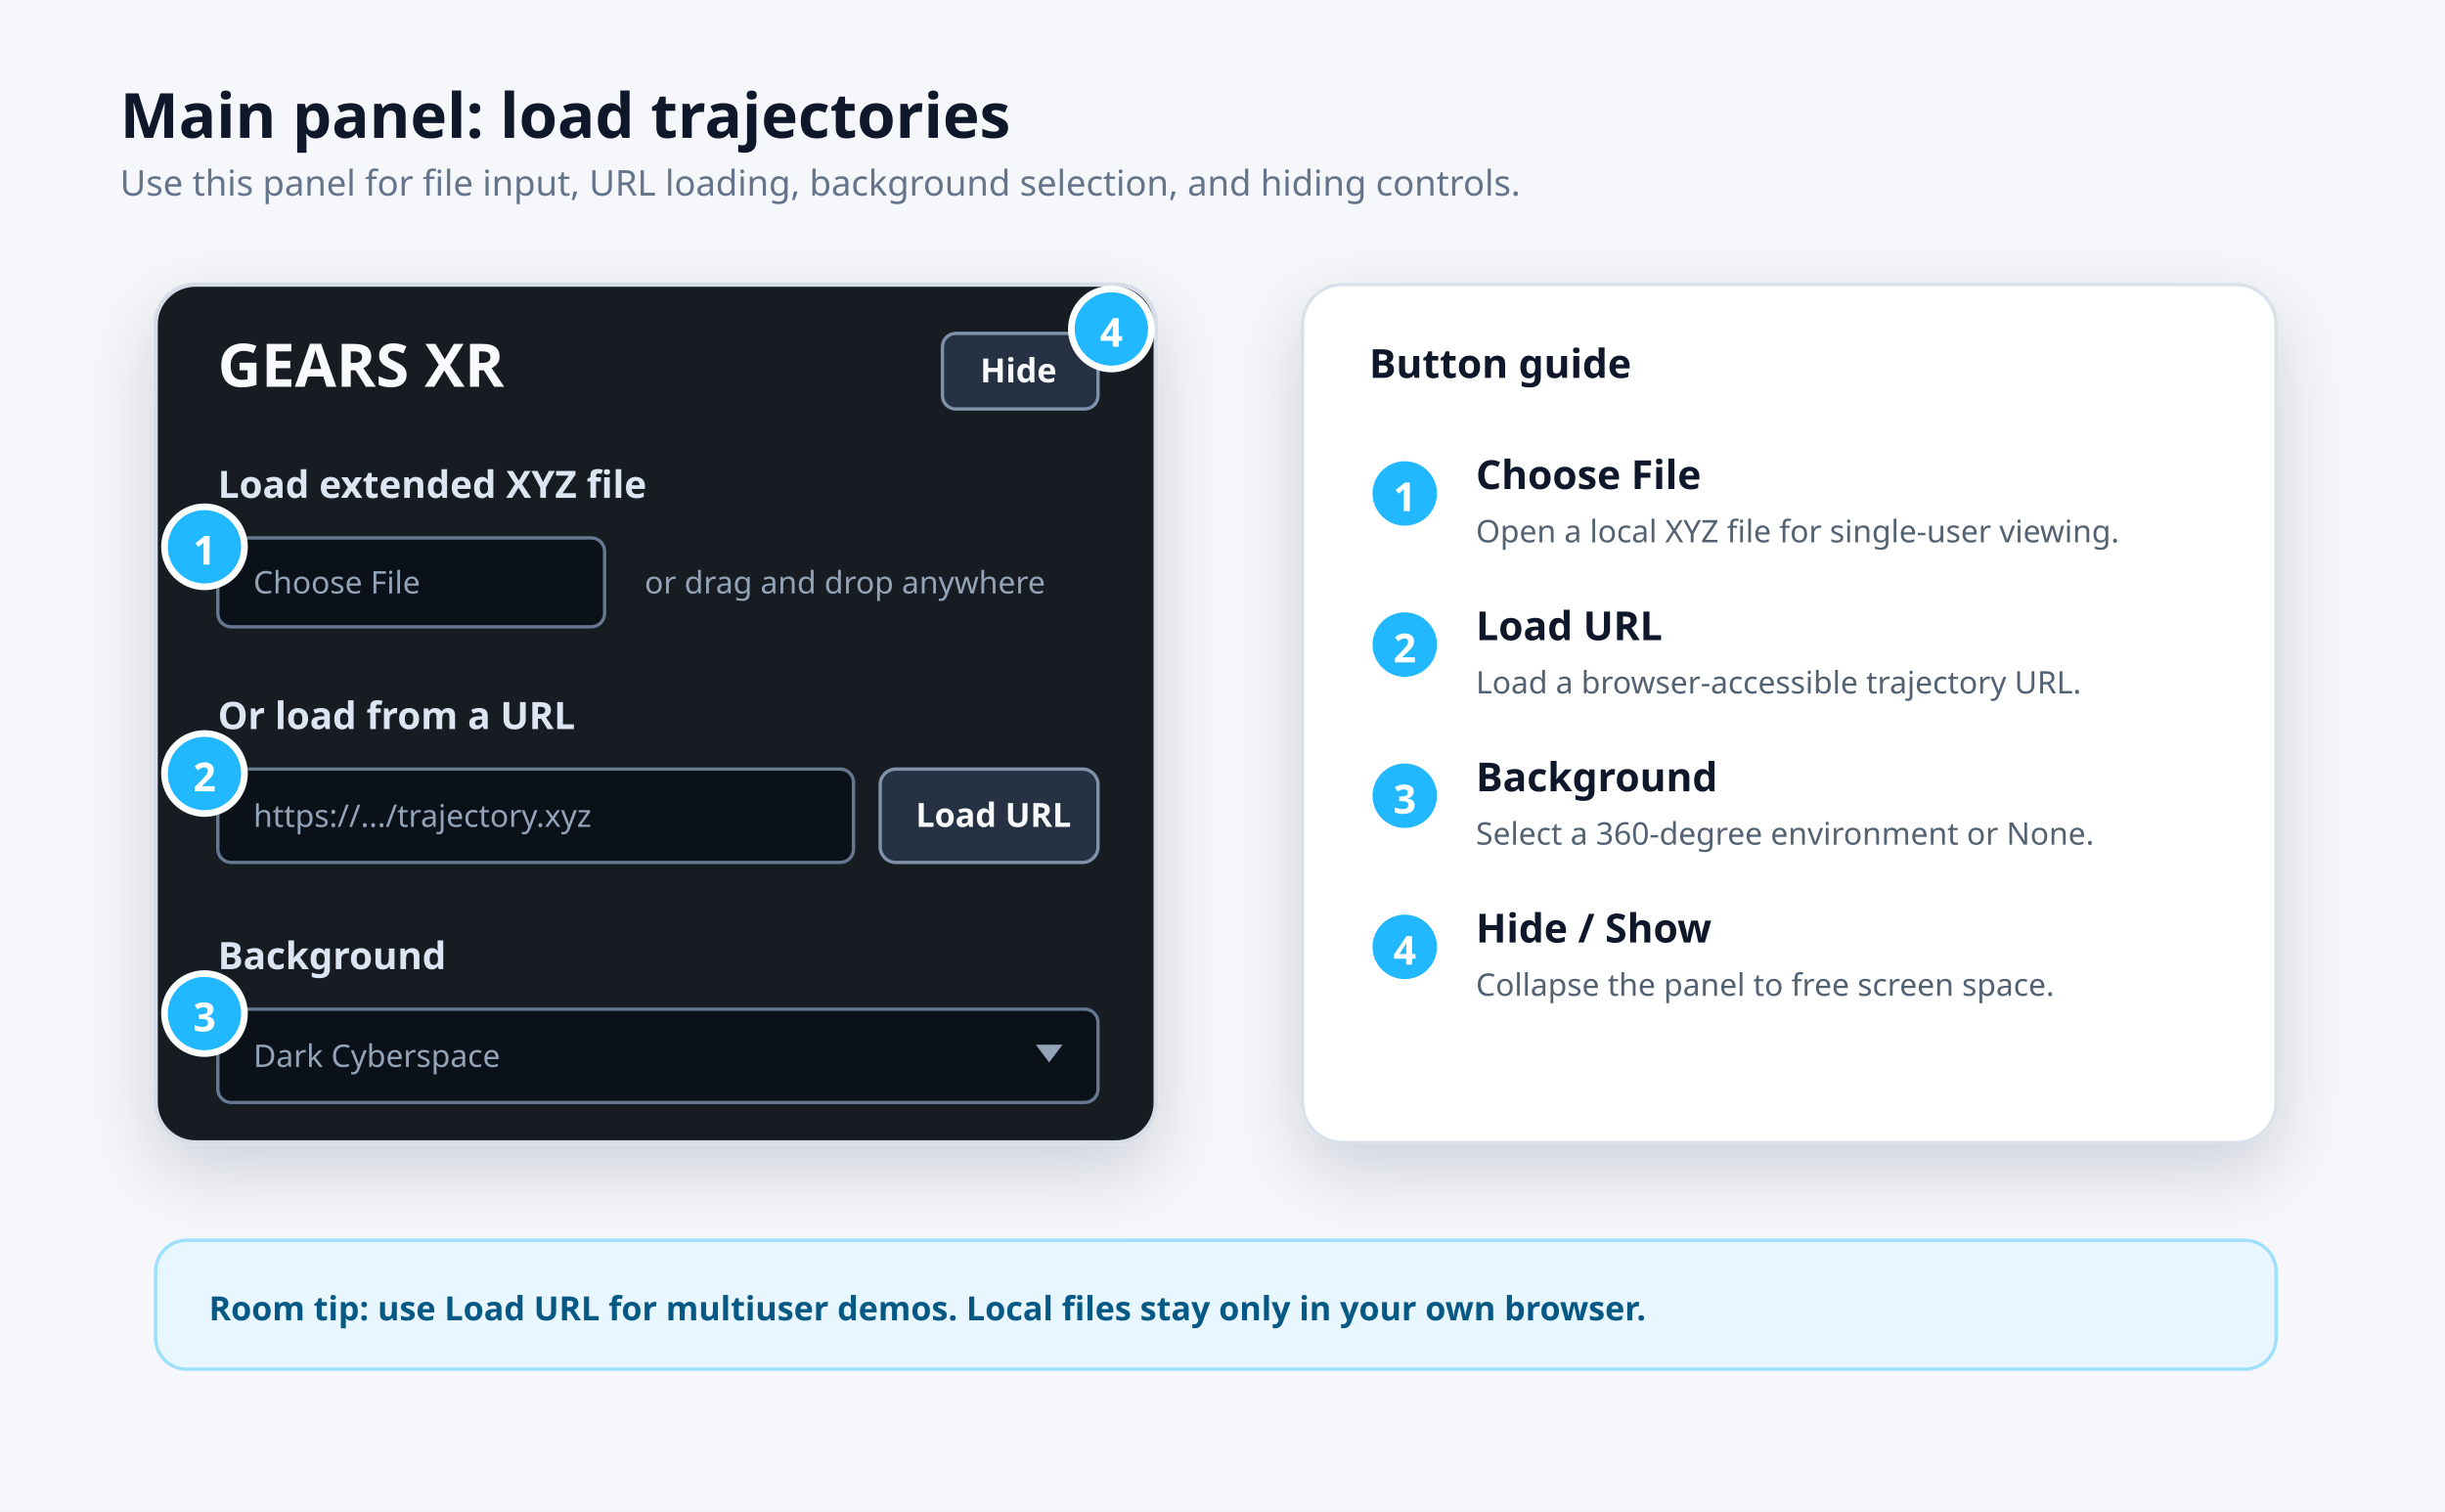
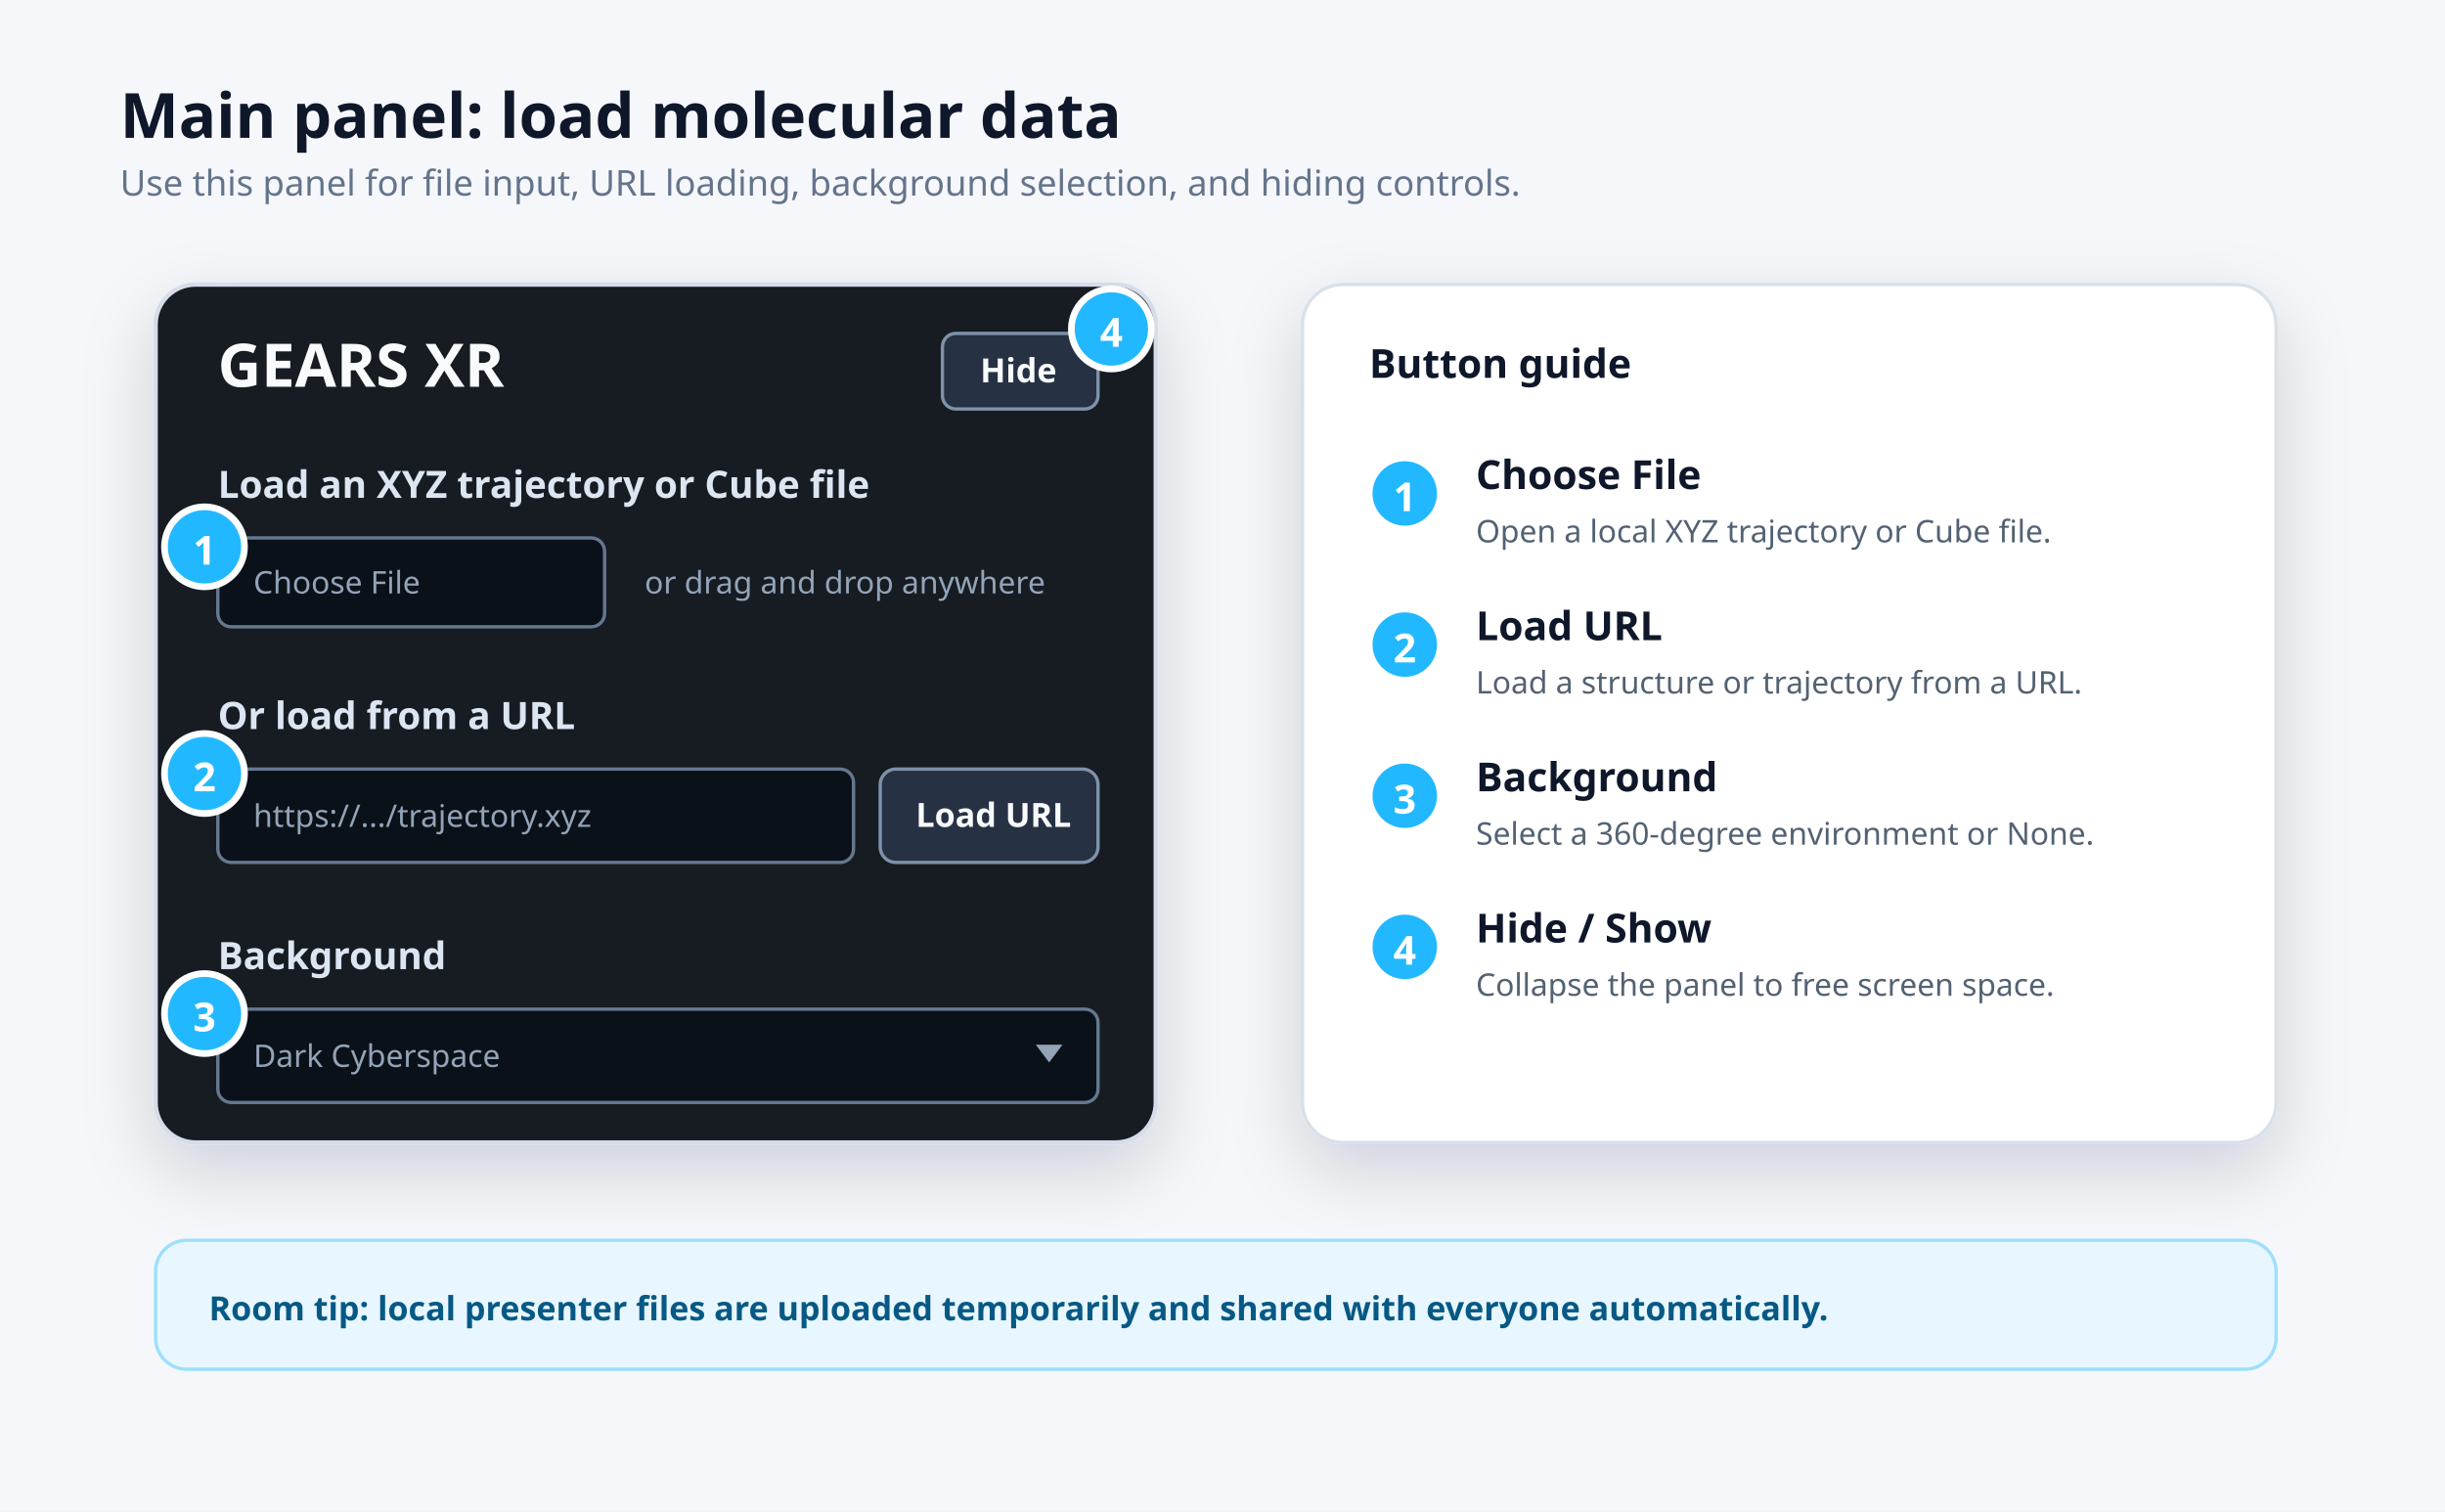
<svg xmlns="http://www.w3.org/2000/svg" width="1100" height="680" viewBox="0 0 1100 680" role="img" aria-labelledby="title desc">
  <defs>
    <filter id="shadow" x="-15%" y="-15%" width="130%" height="130%">
      <feDropShadow dx="0" dy="12" stdDeviation="16" flood-color="#0b1220" flood-opacity="0.16" />
    </filter>
    <style>
      .page { fill: #f5f7fb; }
      .mock { fill: #151b24; stroke: #d6dde8; stroke-width: 2; filter: url(#shadow); }
      .title { fill: #f8fafc; font: 800 27px system-ui, sans-serif; }
      .label { fill: #dce5f2; font: 700 17px system-ui, sans-serif; }
      .muted { fill: #93a4b8; font: 14px system-ui, sans-serif; }
      .field { fill: #0b1119; stroke: #657890; stroke-width: 1.5; }
      .button { fill: #263244; stroke: #7f92aa; stroke-width: 1.5; }
      .buttonText { fill: #f8fafc; font: 800 15px system-ui, sans-serif; }
      .badge { fill: #22b8ff; stroke: #ffffff; stroke-width: 3; }
      .badgeText { fill: white; font: 800 18px system-ui, sans-serif; text-anchor: middle; dominant-baseline: central; }
      .legendCard { fill: #ffffff; stroke: #d8e0ea; stroke-width: 1.5; filter: url(#shadow); }
      .legendTitle { fill: #0f172a; font: 800 18px system-ui, sans-serif; }
      .legendText { fill: #536273; font: 14px system-ui, sans-serif; }
      .tip { fill: #e8f7ff; stroke: #9ddffc; stroke-width: 1.5; }
      .tipText { fill: #075985; font: 700 15px system-ui, sans-serif; }
    </style>
  </defs>
  <rect class="page" width="1100" height="680" />
-   <text x="54" y="62" fill="#0f172a" style="font: 800 28px system-ui, sans-serif;">Main panel: load trajectories</text>
+   <text x="54" y="62" fill="#0f172a" style="font: 800 28px system-ui, sans-serif;">Main panel: load molecular data</text>
  <text x="54" y="88" fill="#64748b" style="font: 16px system-ui, sans-serif;">Use this panel for file input, URL loading, background selection, and hiding controls.</text>
  <g transform="translate(70 128)">
    <rect class="mock" width="450" height="386" rx="18" />
    <text class="title" x="28" y="46">GEARS XR</text>
    <rect class="button" x="354" y="22" width="70" height="34" rx="6" />
    <text class="buttonText" x="371" y="44">Hide</text>
    <circle class="badge" cx="430" cy="20" r="18" />
    <text class="badgeText" x="430" y="21">4</text>
-     <text class="label" x="28" y="96">Load extended XYZ file</text>
+     <text class="label" x="28" y="96">Load an XYZ trajectory or Cube file</text>
    <rect class="field" x="28" y="114" width="174" height="40" rx="6" />
    <text class="muted" x="44" y="139">Choose File</text>
    <text class="muted" x="220" y="139">or drag and drop anywhere</text>
    <circle class="badge" cx="22" cy="118" r="18" />
    <text class="badgeText" x="22" y="119">1</text>
    <text class="label" x="28" y="200">Or load from a URL</text>
    <rect class="field" x="28" y="218" width="286" height="42" rx="6" />
    <text class="muted" x="44" y="244">https://.../trajectory.xyz</text>
    <rect class="button" x="326" y="218" width="98" height="42" rx="7" />
    <text class="buttonText" x="342" y="244">Load URL</text>
    <circle class="badge" cx="22" cy="220" r="18" />
    <text class="badgeText" x="22" y="221">2</text>
    <text class="label" x="28" y="308">Background</text>
    <rect class="field" x="28" y="326" width="396" height="42" rx="6" />
    <text class="muted" x="44" y="352">Dark Cyberspace</text>
    <path d="M396 342 l12 0 l-6 8 z" fill="#93a4b8" />
    <circle class="badge" cx="22" cy="328" r="18" />
    <text class="badgeText" x="22" y="329">3</text>
  </g>
  <g transform="translate(586 128)">
    <rect class="legendCard" width="438" height="386" rx="18" />
    <text class="legendTitle" x="30" y="42">Button guide</text>
    <g transform="translate(30 78)">
      <circle class="badge" cx="16" cy="16" r="16" />
      <text class="badgeText" x="16" y="17">1</text>
      <text class="legendTitle" x="48" y="14">Choose File</text>
-       <text class="legendText" x="48" y="38">Open a local XYZ file for single-user viewing.</text>
+       <text class="legendText" x="48" y="38">Open a local XYZ trajectory or Cube file.</text>
    </g>
    <g transform="translate(30 146)">
      <circle class="badge" cx="16" cy="16" r="16" />
      <text class="badgeText" x="16" y="17">2</text>
      <text class="legendTitle" x="48" y="14">Load URL</text>
-       <text class="legendText" x="48" y="38">Load a browser-accessible trajectory URL.</text>
+       <text class="legendText" x="48" y="38">Load a structure or trajectory from a URL.</text>
    </g>
    <g transform="translate(30 214)">
      <circle class="badge" cx="16" cy="16" r="16" />
      <text class="badgeText" x="16" y="17">3</text>
      <text class="legendTitle" x="48" y="14">Background</text>
      <text class="legendText" x="48" y="38">Select a 360-degree environment or None.</text>
    </g>
    <g transform="translate(30 282)">
      <circle class="badge" cx="16" cy="16" r="16" />
      <text class="badgeText" x="16" y="17">4</text>
      <text class="legendTitle" x="48" y="14">Hide / Show</text>
      <text class="legendText" x="48" y="38">Collapse the panel to free screen space.</text>
    </g>
  </g>
  <g transform="translate(70 558)">
    <rect class="tip" width="954" height="58" rx="14" />
-     <text class="tipText" x="24" y="36">Room tip: use Load URL for multiuser demos. Local files stay only in your own browser.</text>
+     <text class="tipText" x="24" y="36">Room tip: local presenter files are uploaded temporarily and shared with everyone automatically.</text>
  </g>
</svg>
